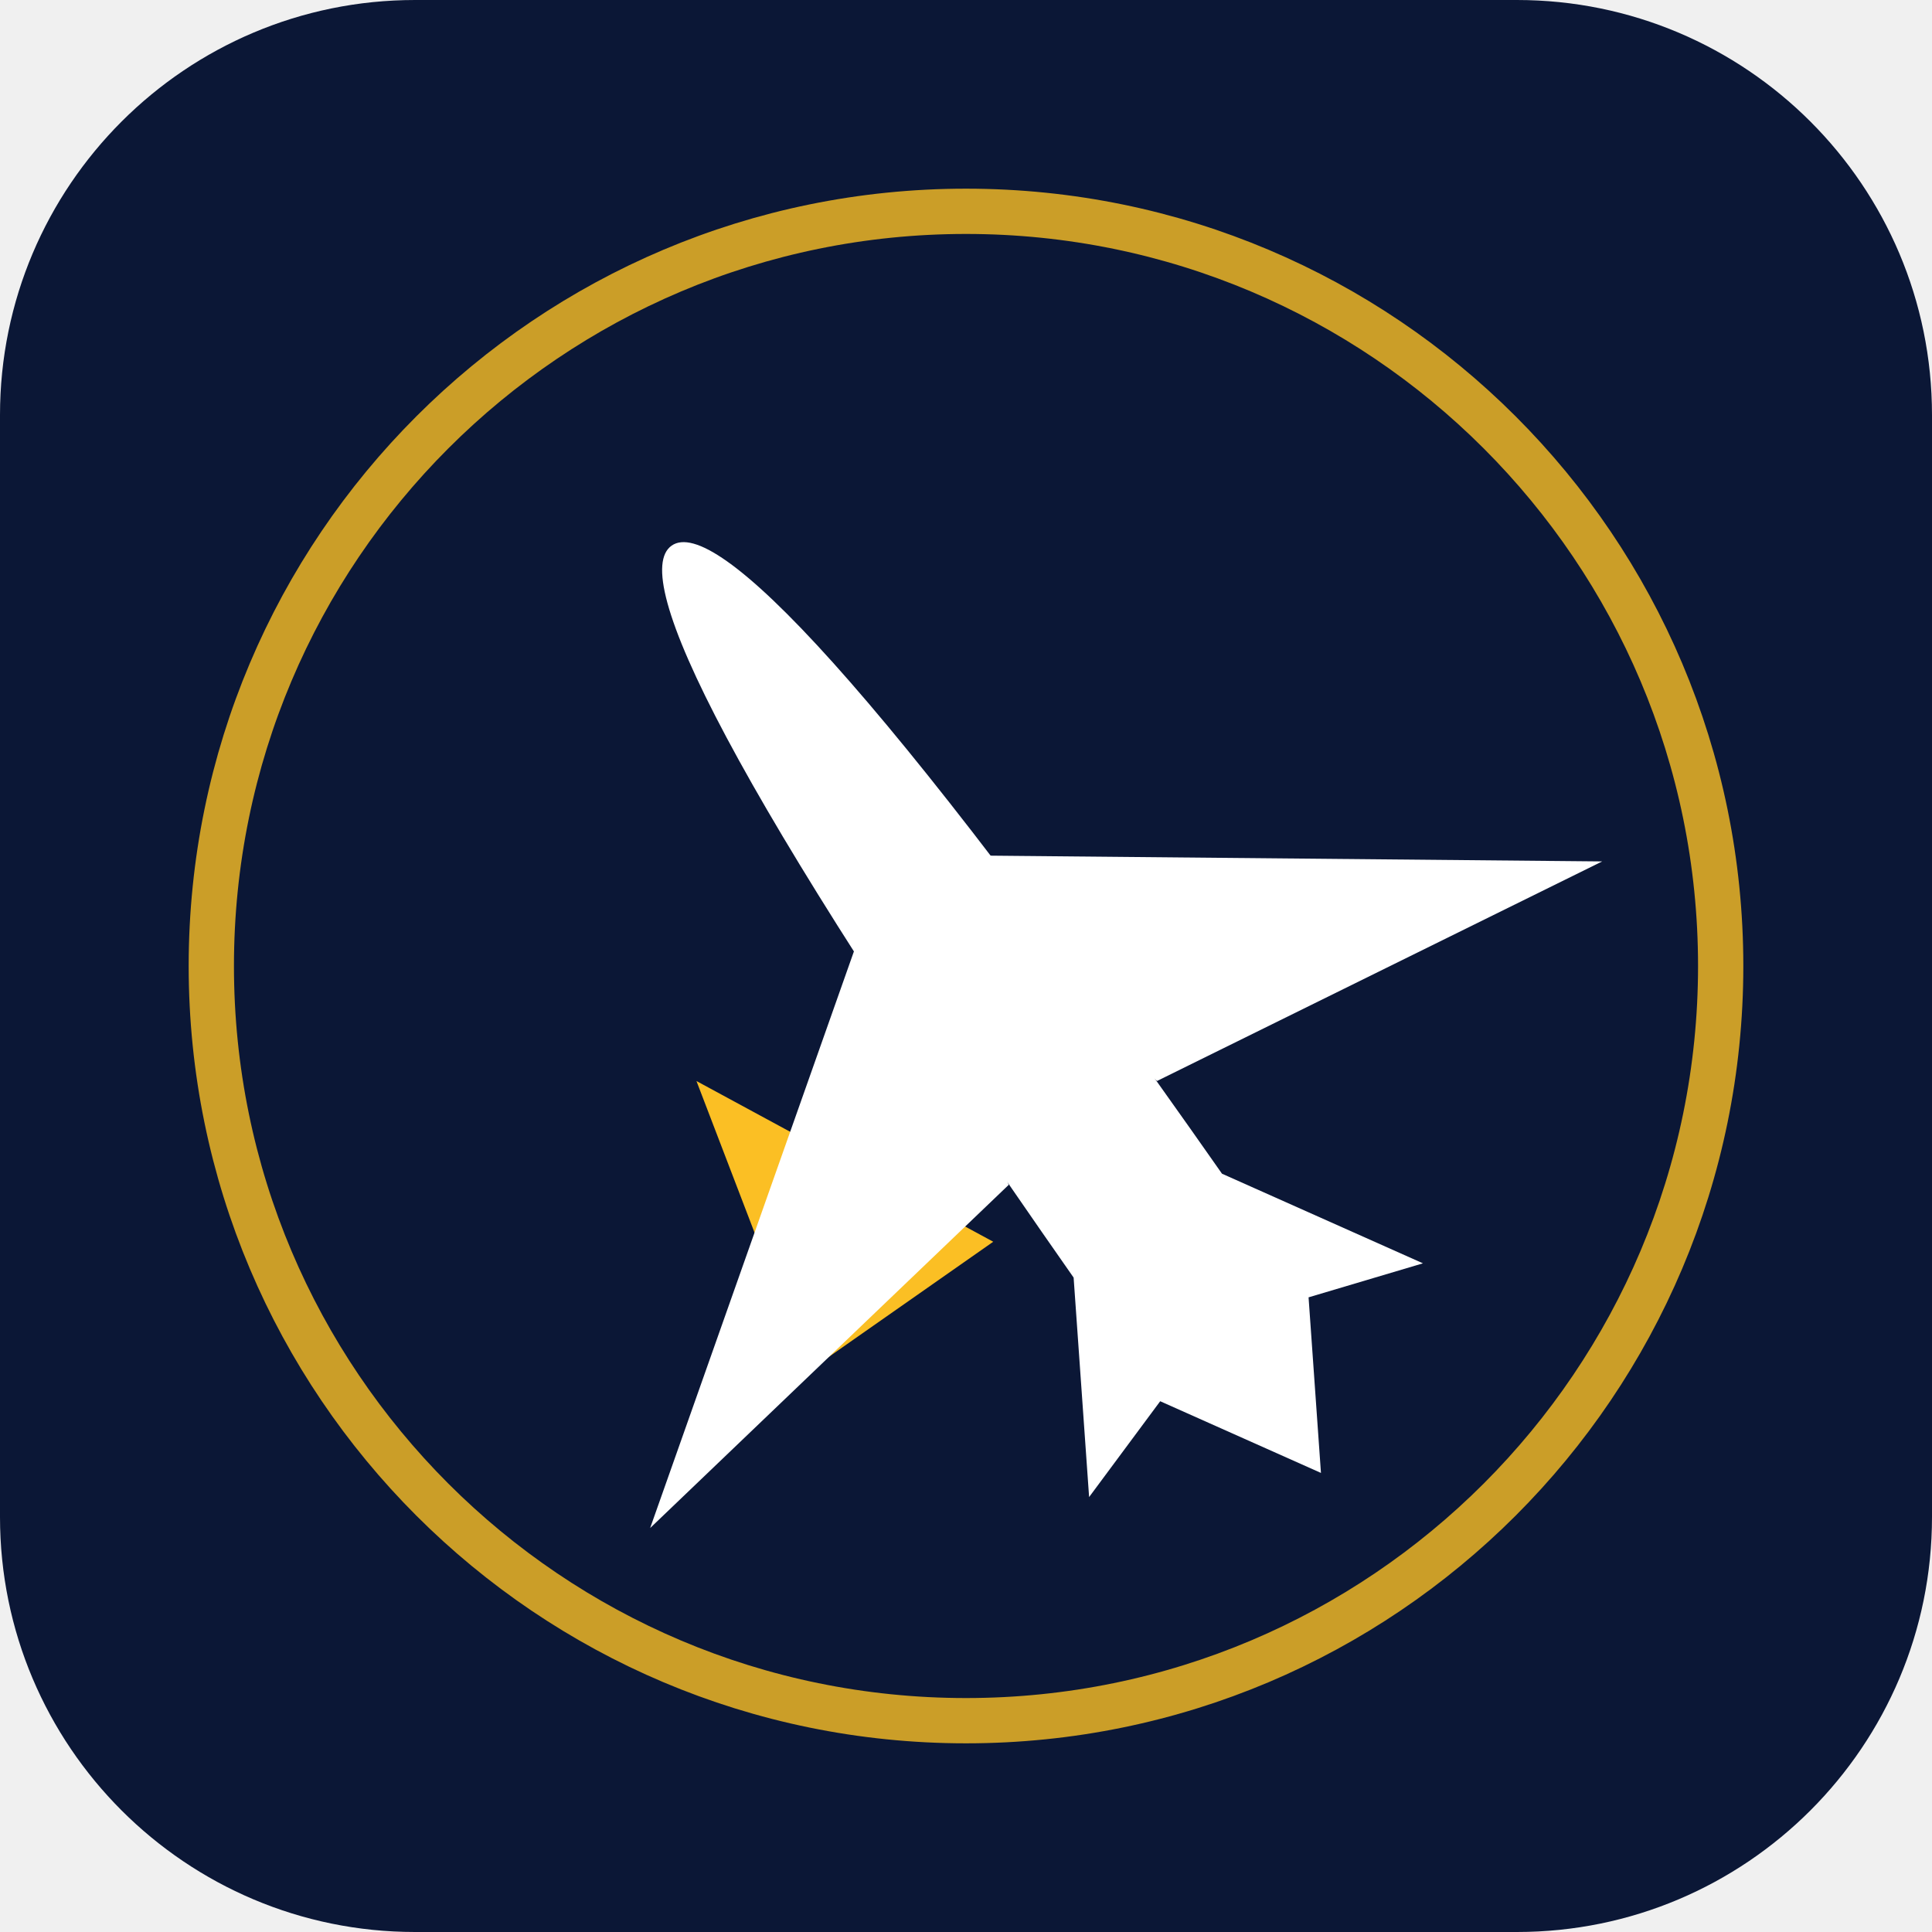
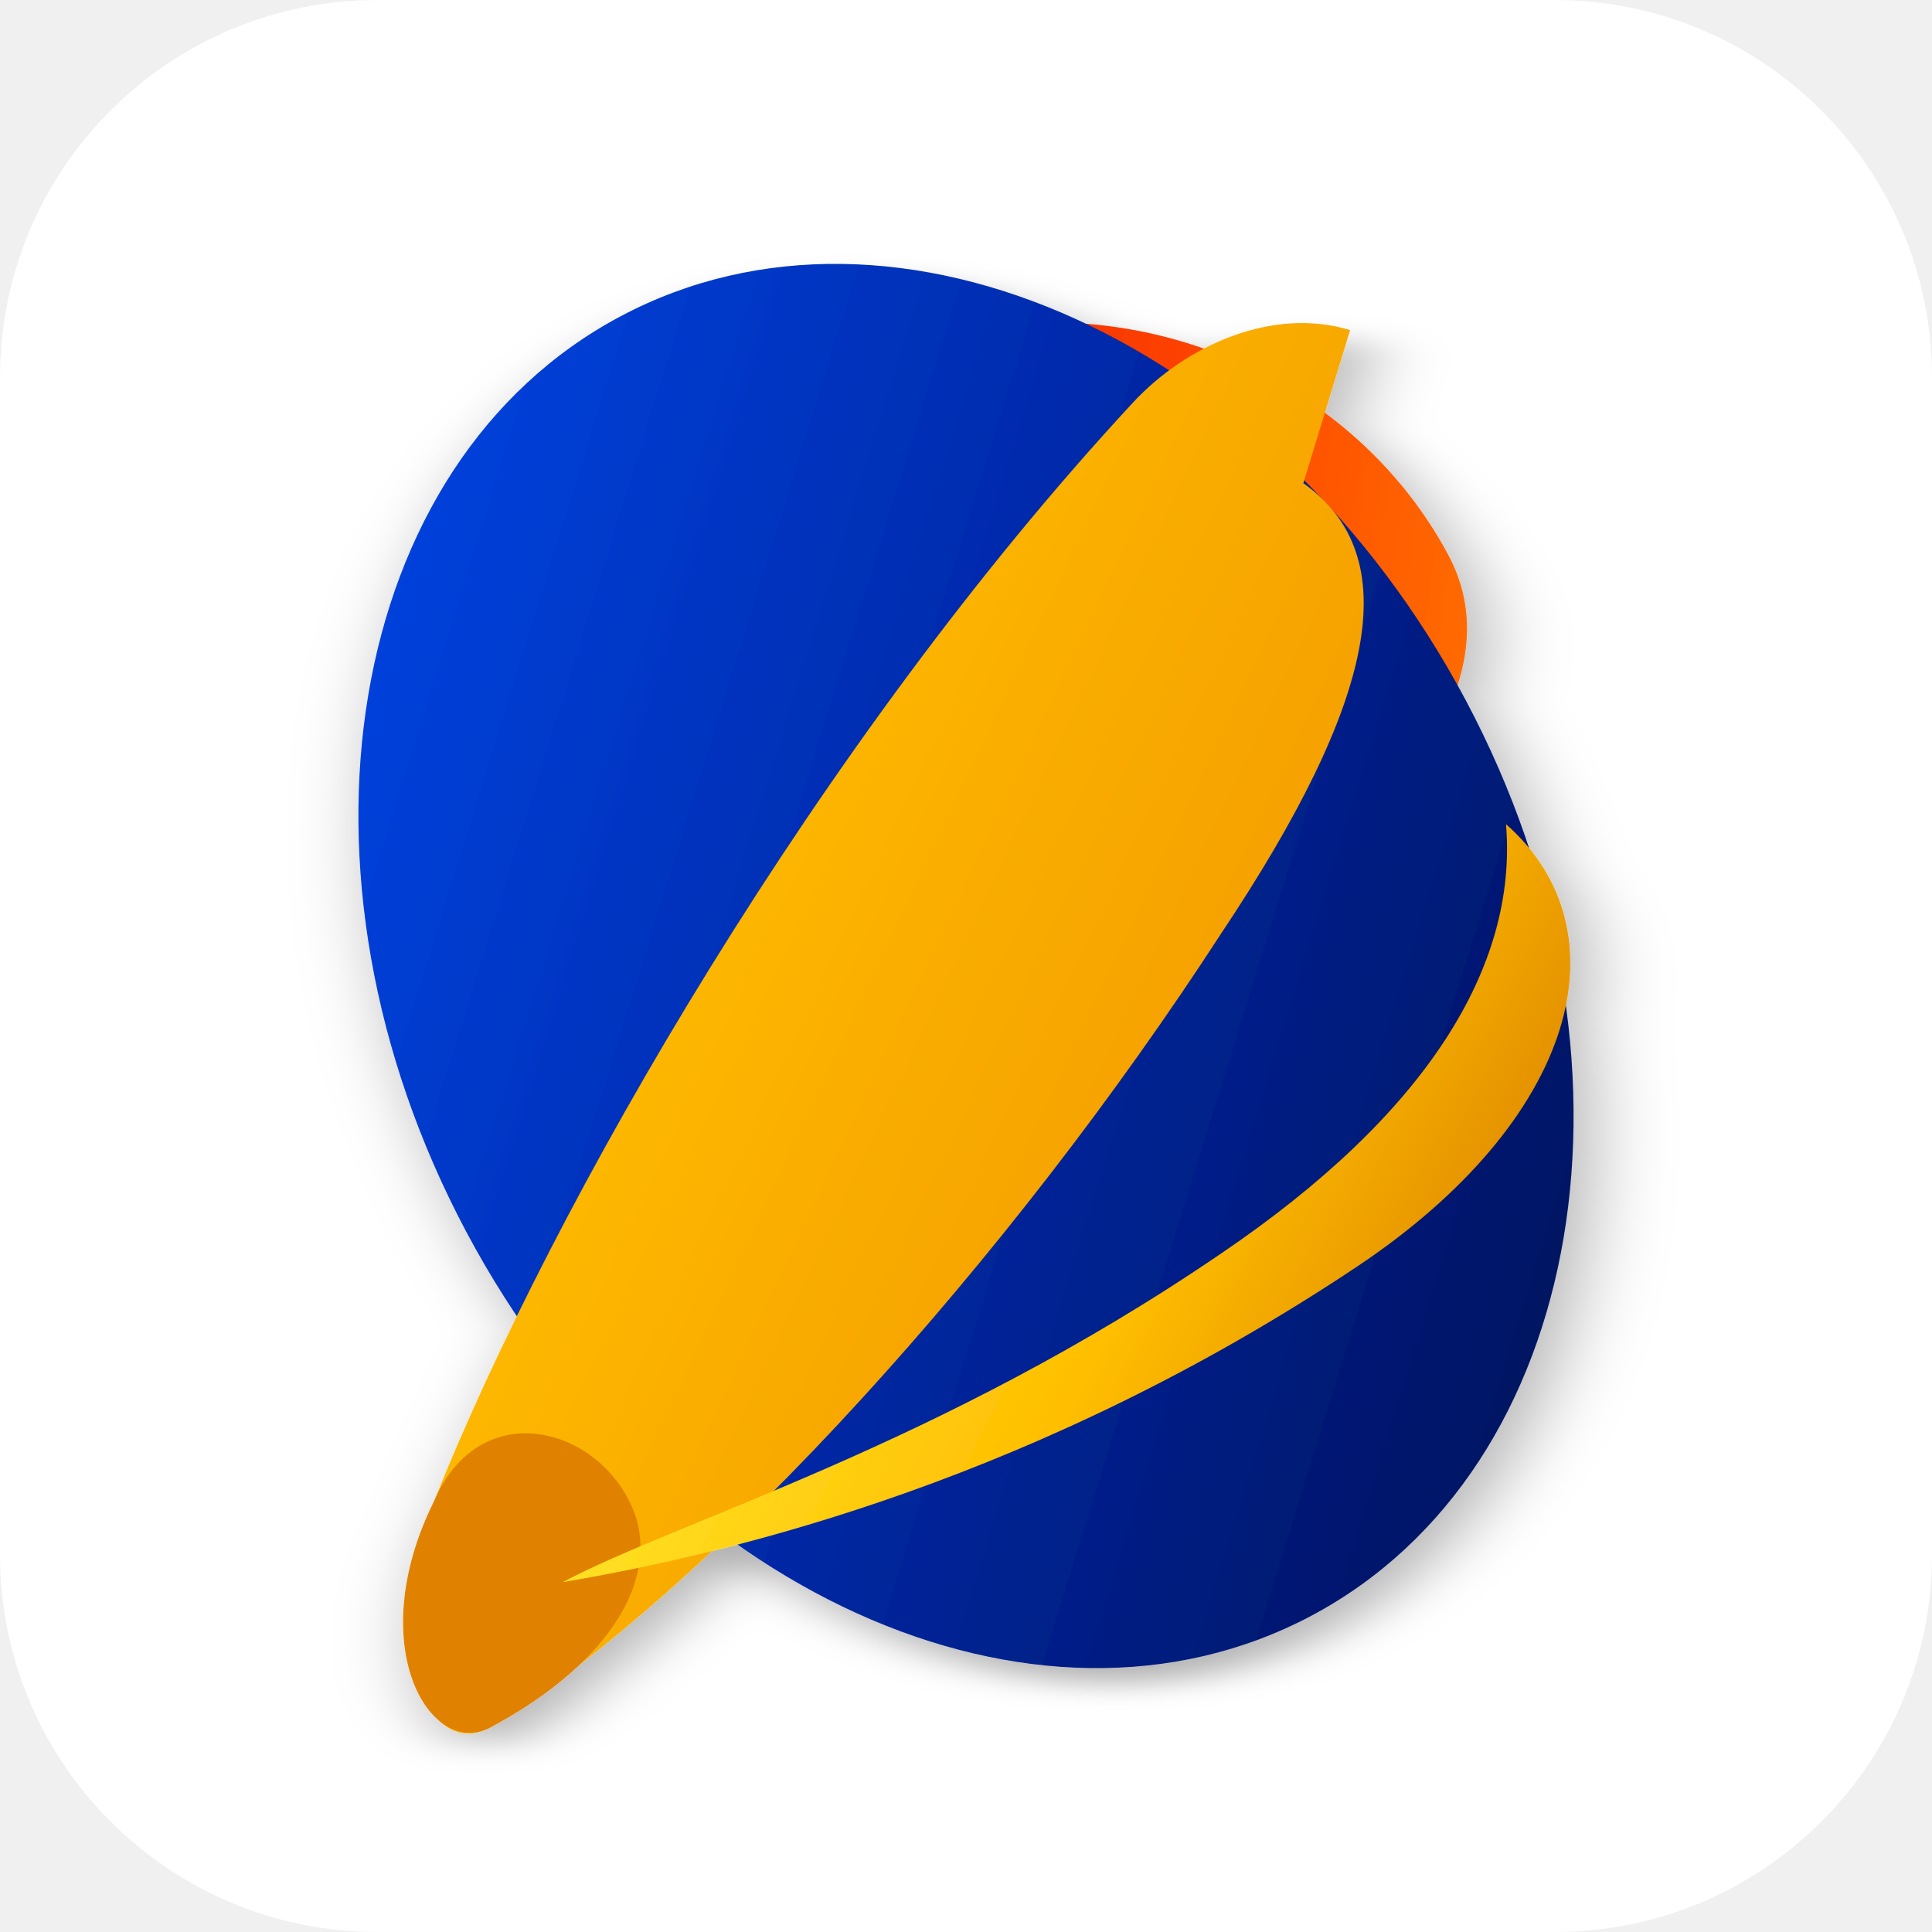
<svg xmlns="http://www.w3.org/2000/svg" viewBox="0 0 512 512" width="100%" height="100%">
-   <rect width="512" height="512" rx="110" fill="#0b1736" />
-   <circle cx="256" cy="256" r="200" fill="none" stroke="#fbbf24" stroke-width="12" opacity="0.8" />
-   <g transform="translate(256 256) rotate(-35) translate(-256 -256)">
-     <path d="M160 320 L220 320 L180 240 Z" fill="#fbbf24" />
-     <path d="M256 120 C270 120 280 180 280 340 L310 390 L280 380 L256 420 L232 380 L202 390 L232 340 C232 180 242 120 256 120 Z" fill="#ffffff" />
-     <path d="M256 220 L410 330 L280 310 Z" fill="#ffffff" />
-     <path d="M256 220 L102 330 L232 310 Z" fill="#ffffff" />
+   <defs>
+     <linearGradient id="blueGlobeGrad" x1="20%" y1="10%" x2="80%" y2="90%">
+       <stop offset="0%" stop-color="#0241db" />
+       <stop offset="45%" stop-color="#022aab" />
+       <stop offset="100%" stop-color="#011463" />
+     </linearGradient>
+     <linearGradient id="redRibbonGrad" x1="0%" y1="0%" x2="100%" y2="100%">
+       <stop offset="0%" stop-color="#e61a00" />
+       <stop offset="50%" stop-color="#ff4500" />
+       <stop offset="100%" stop-color="#ff7700" />
+     </linearGradient>
+     <linearGradient id="goldRibbonGrad" x1="0%" y1="0%" x2="100%" y2="80%">
+       <stop offset="0%" stop-color="#ffe214" />
+       <stop offset="30%" stop-color="#ffbe00" />
+       <stop offset="80%" stop-color="#f59e00" />
+       <stop offset="100%" stop-color="#d97700" />
+     </linearGradient>
+     <linearGradient id="lowerRibbonGrad" x1="0%" y1="30%" x2="100%" y2="70%">
+       <stop offset="0%" stop-color="#ffea2e" />
+       <stop offset="60%" stop-color="#ffbe00" />
+       <stop offset="100%" stop-color="#e08b00" />
+     </linearGradient>
+     <filter id="shadow" x="-20%" y="-20%" width="140%" height="140%">
+       <feDropShadow dx="2" dy="6" stdDeviation="8" flood-color="#000" flood-opacity="0.3" />
+     </filter>
+   </defs>
+   <rect width="512" height="512" rx="100" fill="#ffffff" />
+   <g transform="translate(256 256) rotate(-28) translate(-256 -256)" filter="url(#shadow)">
+     <path d="M 290 100 C 370 100 420 160 420 220 C 420 250 390 270 340 280 C 370 240 380 190 330 140 Z" fill="url(#redRibbonGrad)" />
+     <ellipse cx="256" cy="256" rx="150" ry="195" fill="url(#blueGlobeGrad)" />
+     <path d="M 395 185 C 410 215 385 245 320 280 C 230 330 120 370 50 375 C 30 375 35 340 65 315 C 130 260 250 185 365 145 C 385 138 410 140 425 155 Z" fill="url(#goldRibbonGrad)" />
+     <path d="M 50 375 C 32 375 30 340 65 315 C 90 295 115 320 110 345 C 105 365 80 375 50 375 Z" fill="#e08200" />
+     <path d="M 85 350 C 130 365 210 385 310 375 C 380 368 415 330 400 290 C 385 325 345 348 280 355 C 190 365 120 350 85 350 Z" fill="url(#lowerRibbonGrad)" />
  </g>
</svg>
